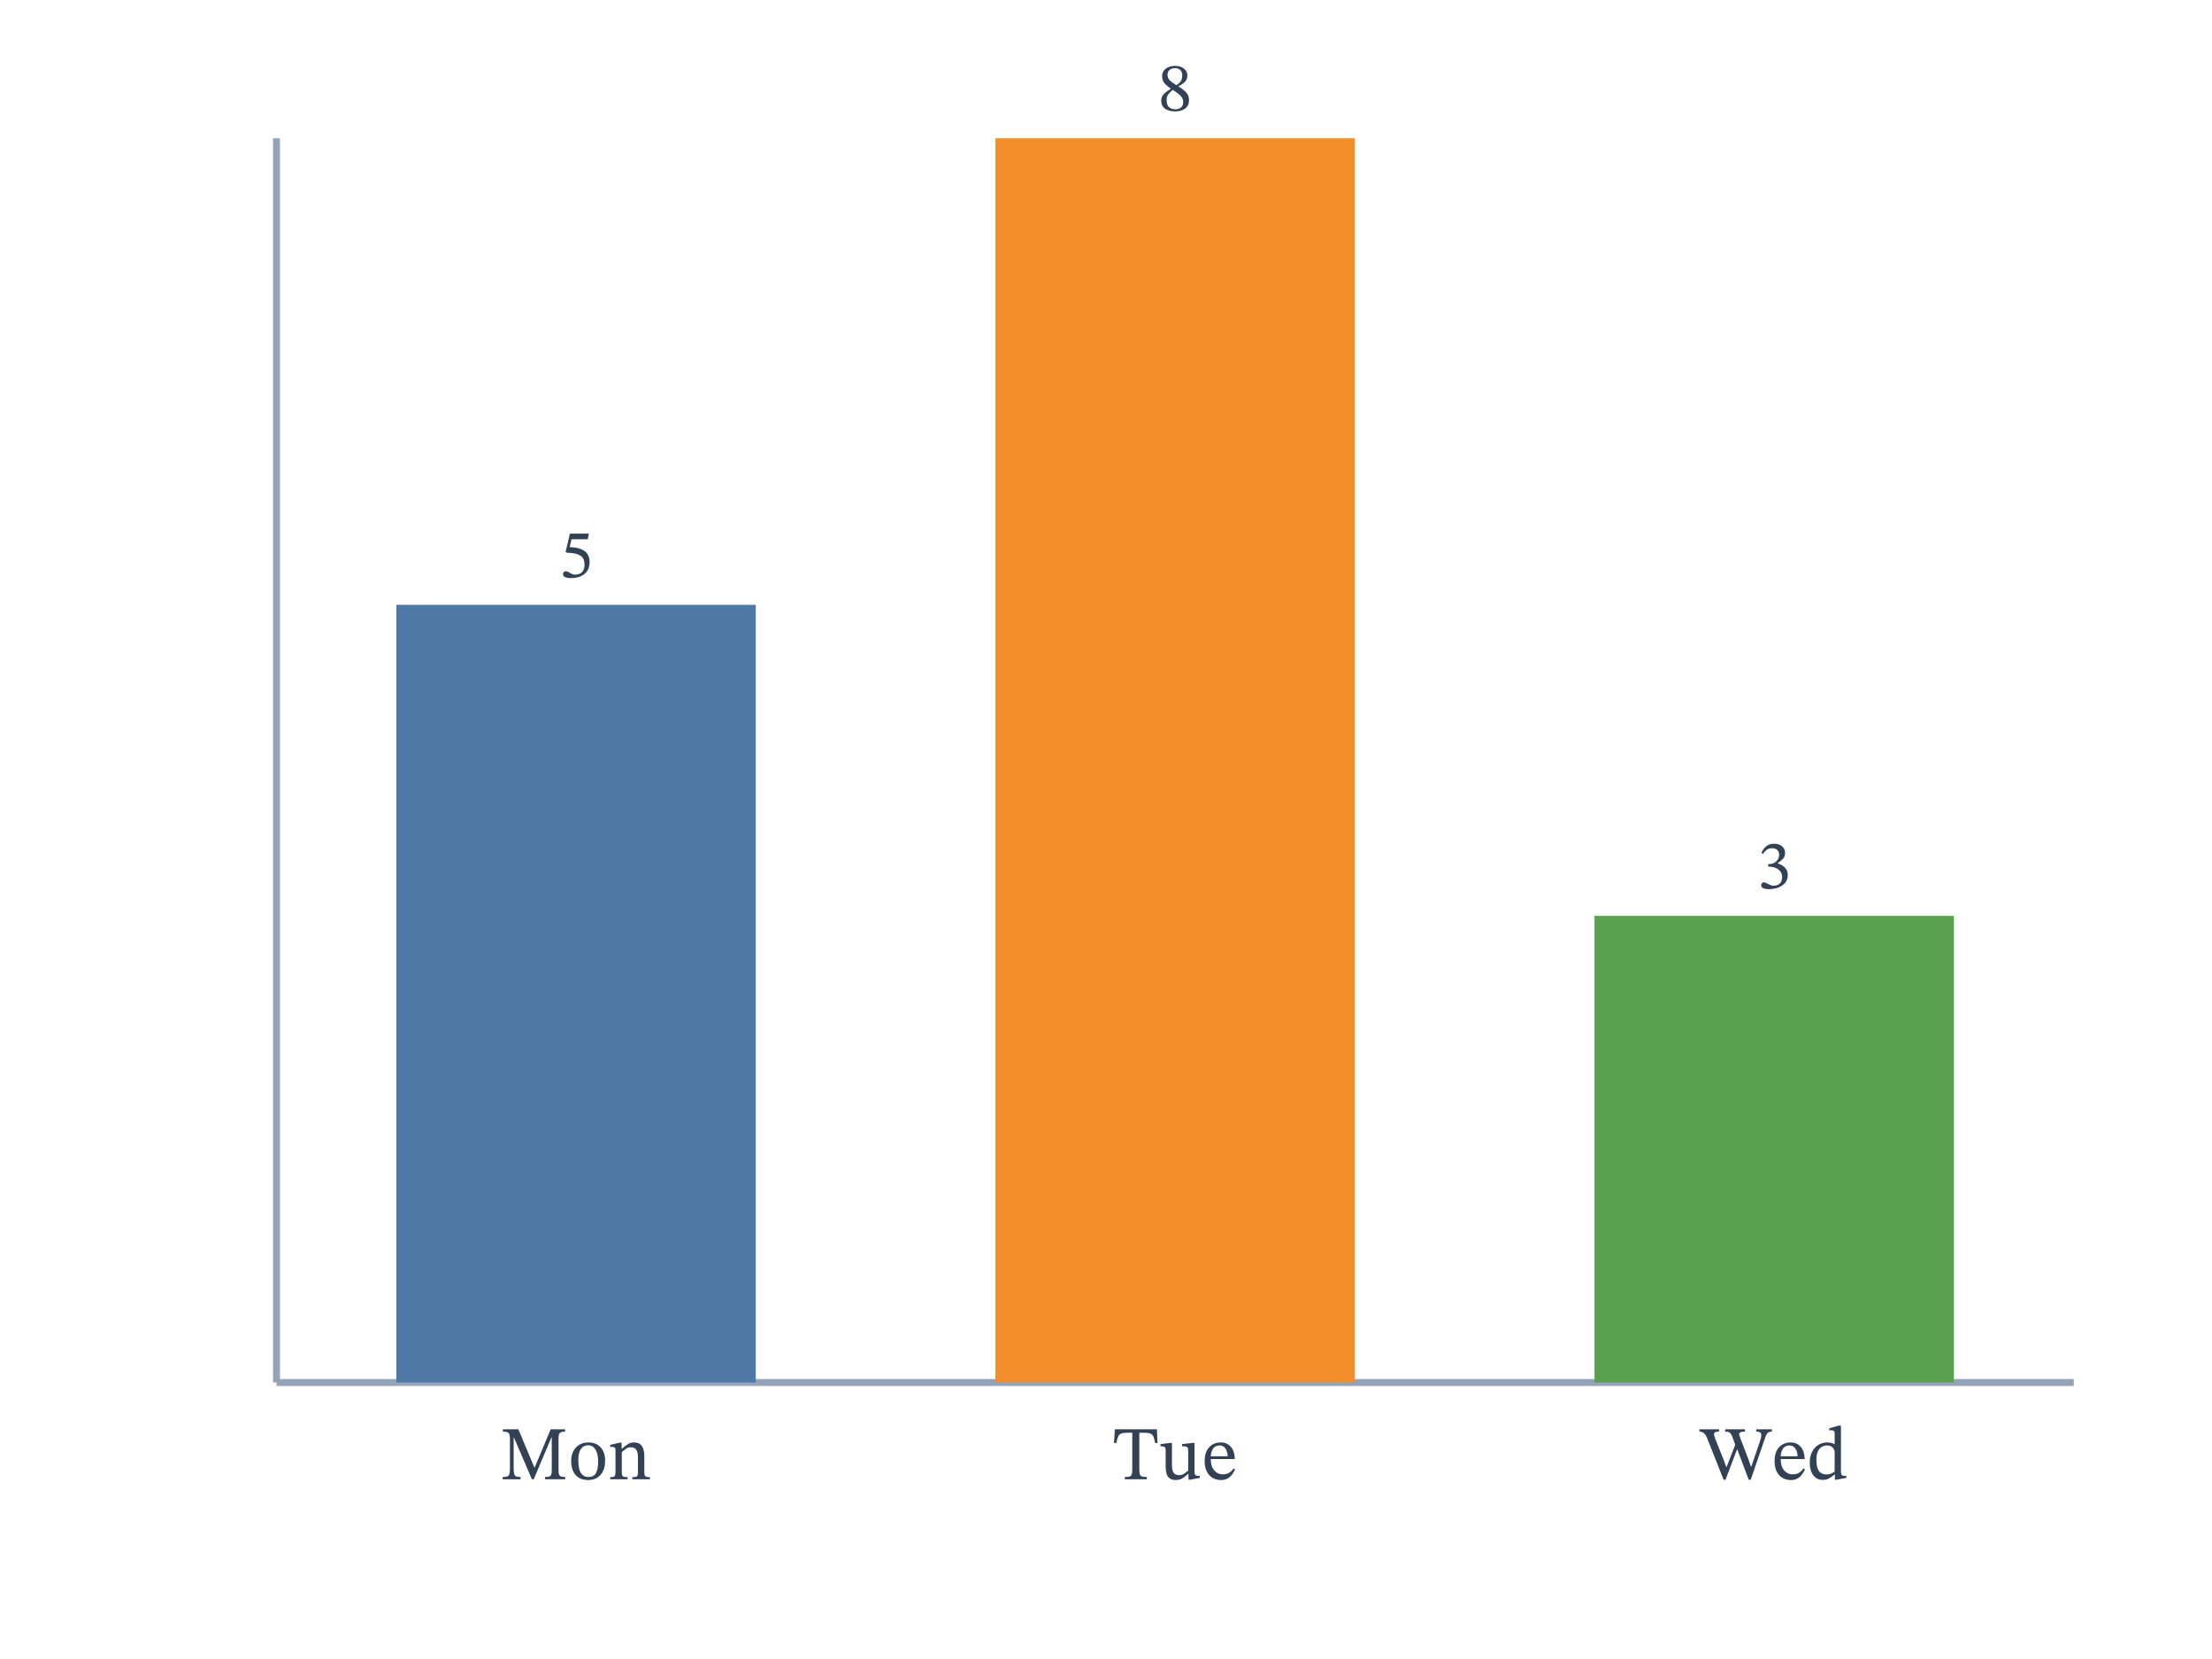
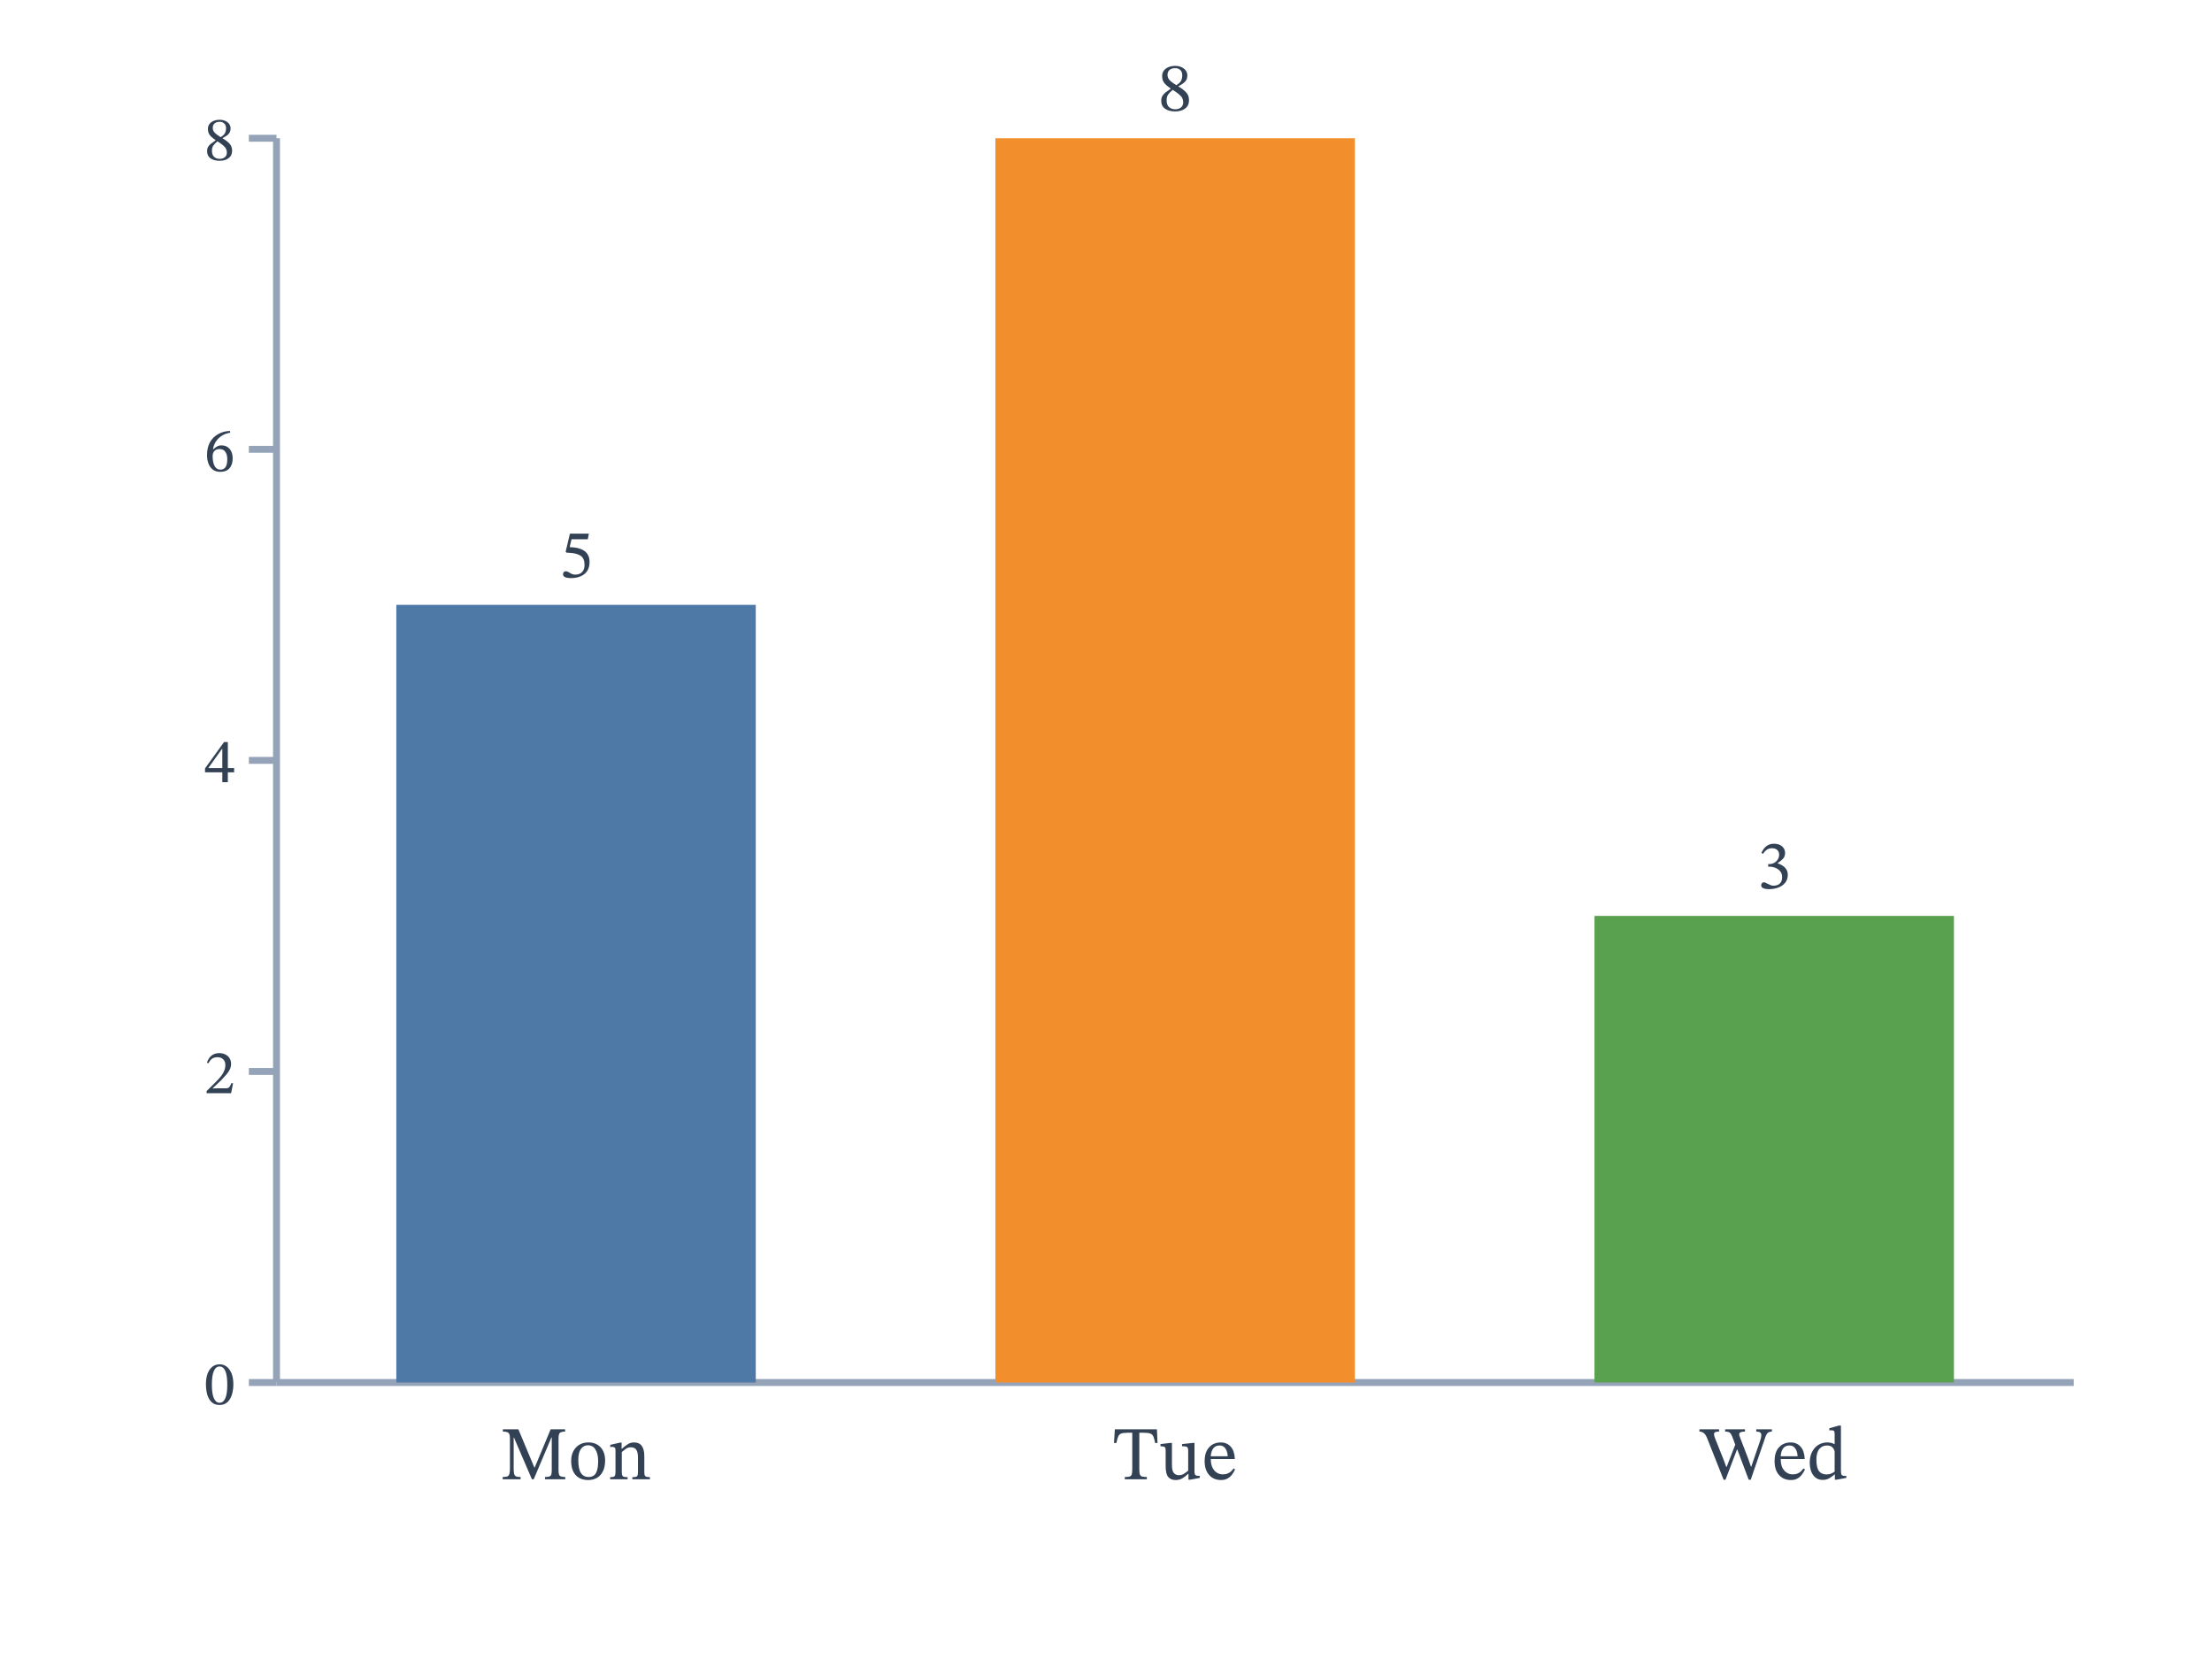
<svg xmlns="http://www.w3.org/2000/svg" viewBox="0 0 320 240">
+   <line x1="40" y1="20" x2="40" y2="200" stroke="#94a3b8" stroke-width="1" />
  <line x1="40" y1="200" x2="300" y2="200" stroke="#94a3b8" stroke-width="1" />
-   <line x1="40" y1="20" x2="40" y2="200" stroke="#94a3b8" stroke-width="1" />
+   <line x1="36" y1="200" x2="40" y2="200" stroke="#94a3b8" stroke-width="1" />
+   <path d="M 33.76 200.3 Q 33.76 200.87 33.64 201.4 Q 33.53 201.94 33.29 202.35 Q 33.06 202.76 32.68 203.01 Q 32.3 203.25 31.77 203.25 Q 31.23 203.25 30.85 203.02 Q 30.47 202.77 30.24 202.36 Q 30 201.94 29.9 201.4 Q 29.79 200.86 29.79 200.27 Q 29.79 199.42 30.01 198.77 Q 30.25 198.11 30.69 197.74 Q 31.14 197.37 31.79 197.37 Q 32.37 197.37 32.81 197.72 Q 33.25 198.07 33.51 198.72 Q 33.76 199.37 33.76 200.3 Z M 32.88 200.35 Q 32.88 198.98 32.6 198.34 Q 32.32 197.68 31.76 197.68 Q 31.23 197.68 30.94 198.33 Q 30.65 198.97 30.65 200.32 Q 30.65 201.62 30.94 202.28 Q 31.23 202.93 31.77 202.93 Q 32.3 202.93 32.59 202.29 Q 32.88 201.65 32.88 200.35 Z" fill="#334155" />
+   <line x1="36" y1="155" x2="40" y2="155" stroke="#94a3b8" stroke-width="1" />
+   <path d="M 33.72 156.71 L 33.43 158.15 L 29.89 158.15 L 29.89 157.84 L 31.26 156.48 Q 31.71 156.02 32 155.65 Q 32.3 155.27 32.44 154.89 Q 32.6 154.51 32.6 154.05 Q 32.6 153.54 32.29 153.25 Q 31.99 152.94 31.47 152.94 Q 31.03 152.94 30.72 153.13 Q 30.41 153.32 30.16 153.82 L 29.94 153.73 Q 30.15 153.07 30.6 152.71 Q 31.05 152.35 31.71 152.35 Q 32.22 152.35 32.61 152.55 Q 32.99 152.74 33.21 153.09 Q 33.43 153.43 33.43 153.91 Q 33.43 154.31 33.26 154.68 Q 33.1 155.04 32.77 155.42 Q 32.44 155.81 31.97 156.3 L 30.78 157.42 L 30.78 157.47 L 31.41 157.44 L 32.66 157.44 Q 33.02 157.44 33.16 157.28 Q 33.31 157.12 33.46 156.71 L 33.72 156.71 Z" fill="#334155" />
+   <line x1="36" y1="110" x2="40" y2="110" stroke="#94a3b8" stroke-width="1" />
+   <path d="M 33.87 111.73 L 32.96 111.73 L 32.96 113.15 L 32.16 113.15 L 32.16 111.73 L 29.66 111.73 L 29.66 111.16 L 32.41 107.35 L 32.96 107.35 L 32.96 111.11 L 33.87 111.11 L 33.87 111.73 Z M 32.16 111.11 L 32.16 108.33 L 32.12 108.33 L 30.16 111.07 L 30.16 111.11 L 32.16 111.11 Z" fill="#334155" />
+   <line x1="36" y1="65" x2="40" y2="65" stroke="#94a3b8" stroke-width="1" />
+   <path d="M 33.28 62.34 L 33.3 62.6 Q 32.67 62.69 32.15 63 Q 31.62 63.32 31.27 63.82 Q 30.92 64.33 30.81 64.98 L 30.87 64.99 Q 31.15 64.72 31.42 64.58 Q 31.69 64.43 32.04 64.43 Q 32.78 64.43 33.22 64.94 Q 33.66 65.44 33.66 66.32 Q 33.66 67.24 33.19 67.75 Q 32.73 68.26 31.88 68.26 Q 31.21 68.26 30.78 67.93 Q 30.36 67.6 30.15 67.05 Q 29.95 66.49 29.95 65.84 Q 29.95 64.75 30.37 63.98 Q 30.81 63.22 31.56 62.8 Q 32.32 62.37 33.28 62.34 Z M 32.88 66.4 Q 32.88 65.78 32.6 65.37 Q 32.33 64.96 31.77 64.96 Q 31.51 64.96 31.27 65.06 Q 31.05 65.16 30.9 65.4 Q 30.76 65.63 30.76 66.03 Q 30.76 66.58 30.89 67.02 Q 31.01 67.45 31.26 67.7 Q 31.53 67.94 31.91 67.94 Q 32.36 67.94 32.61 67.6 Q 32.88 67.25 32.88 66.4 Z" fill="#334155" />
+   <line x1="36" y1="20" x2="40" y2="20" stroke="#94a3b8" stroke-width="1" />
+   <path d="M 33.58 21.8 Q 33.58 22.51 33.06 22.89 Q 32.56 23.26 31.76 23.26 Q 30.98 23.26 30.46 22.91 Q 29.96 22.56 29.96 21.87 Q 29.96 21.51 30.09 21.27 Q 30.23 21.02 30.5 20.8 Q 30.78 20.58 31.19 20.31 L 31.19 20.28 Q 30.73 19.95 30.49 19.71 Q 30.26 19.46 30.17 19.22 Q 30.08 18.97 30.08 18.66 Q 30.08 18.24 30.29 17.95 Q 30.52 17.65 30.9 17.49 Q 31.29 17.33 31.79 17.33 Q 32.24 17.33 32.59 17.49 Q 32.95 17.65 33.15 17.93 Q 33.36 18.21 33.36 18.57 Q 33.36 18.89 33.24 19.13 Q 33.13 19.36 32.88 19.56 Q 32.62 19.75 32.2 19.98 L 32.2 20.01 Q 32.73 20.32 33.03 20.6 Q 33.33 20.87 33.45 21.16 Q 33.58 21.44 33.58 21.8 Z M 31.46 20.45 Q 31.08 20.76 30.87 21.04 Q 30.66 21.33 30.66 21.8 Q 30.66 22.4 30.97 22.69 Q 31.28 22.98 31.8 22.98 Q 32.22 22.98 32.52 22.75 Q 32.82 22.52 32.82 22.06 Q 32.82 21.77 32.7 21.54 Q 32.6 21.31 32.3 21.05 Q 32.01 20.8 31.46 20.45 Z M 32.7 18.55 Q 32.7 18.1 32.44 17.87 Q 32.2 17.62 31.77 17.62 Q 31.31 17.62 31.04 17.86 Q 30.78 18.08 30.78 18.5 Q 30.78 18.89 31.05 19.18 Q 31.32 19.47 31.92 19.84 Q 32.37 19.57 32.53 19.28 Q 32.7 18.98 32.7 18.55 Z" fill="#334155" />
  <rect x="57.333" y="87.5" width="52" height="112.5" fill="#4e79a7" />
  <path d="M 81.77 214 L 78.84 214 L 78.84 213.67 Q 79.27 213.67 79.48 213.59 Q 79.69 213.52 79.75 213.31 Q 79.82 213.09 79.82 212.69 L 79.82 207.95 L 79.77 207.95 L 77.21 214 L 76.95 214 L 74.35 207.96 L 74.31 207.96 L 74.31 212.39 Q 74.31 212.96 74.38 213.23 Q 74.46 213.51 74.67 213.59 Q 74.89 213.67 75.31 213.67 L 75.31 214 L 72.72 214 L 72.72 213.67 Q 73.17 213.67 73.39 213.59 Q 73.61 213.51 73.69 213.23 Q 73.77 212.96 73.77 212.39 L 73.77 208.12 Q 73.77 207.7 73.69 207.49 Q 73.61 207.27 73.39 207.19 Q 73.19 207.1 72.75 207.1 L 72.75 206.77 L 74.99 206.77 L 77.31 212.31 L 77.35 212.31 L 79.66 206.77 L 81.75 206.77 L 81.75 207.1 Q 81.37 207.1 81.16 207.19 Q 80.95 207.27 80.87 207.49 Q 80.8 207.7 80.8 208.1 L 80.8 212.69 Q 80.8 213.09 80.87 213.31 Q 80.95 213.52 81.16 213.59 Q 81.37 213.67 81.77 213.67 L 81.77 214 Z M 85.1 208.67 Q 86.23 208.67 86.88 209.37 Q 87.54 210.07 87.54 211.29 Q 87.54 212.22 87.22 212.85 Q 86.91 213.47 86.36 213.79 Q 85.81 214.11 85.1 214.11 Q 83.94 214.11 83.28 213.4 Q 82.63 212.67 82.63 211.34 Q 82.63 210.54 82.94 209.94 Q 83.25 209.34 83.8 209.01 Q 84.36 208.67 85.1 208.67 Z M 85.05 209.08 Q 84.43 209.08 84.04 209.61 Q 83.66 210.14 83.66 211.2 Q 83.66 212.5 84.04 213.1 Q 84.44 213.68 85.14 213.67 Q 85.59 213.67 85.9 213.46 Q 86.21 213.25 86.36 212.75 Q 86.53 212.24 86.53 211.35 Q 86.53 210.34 86.15 209.71 Q 85.79 209.08 85.05 209.08 Z M 93.21 210.62 L 93.21 212.89 Q 93.21 213.2 93.25 213.37 Q 93.3 213.55 93.48 213.63 Q 93.66 213.69 94.02 213.69 L 94.02 214 L 91.48 214 L 91.48 213.69 Q 91.87 213.69 92.04 213.63 Q 92.22 213.55 92.25 213.37 Q 92.29 213.2 92.29 212.89 L 92.29 210.9 Q 92.29 210.24 92.14 209.91 Q 92 209.58 91.76 209.48 Q 91.53 209.37 91.28 209.37 Q 90.84 209.37 90.52 209.61 Q 90.2 209.84 89.95 210.06 L 89.95 212.89 Q 89.95 213.2 89.99 213.37 Q 90.04 213.55 90.21 213.63 Q 90.39 213.69 90.79 213.69 L 90.79 214 L 88.27 214 L 88.27 213.69 Q 88.64 213.69 88.79 213.63 Q 88.96 213.55 88.99 213.37 Q 89.04 213.2 89.04 212.89 L 89.04 209.8 Q 89.04 209.5 88.92 209.41 Q 88.79 209.31 88.57 209.31 Q 88.43 209.31 88.35 209.33 Q 88.28 209.34 88.28 209.34 L 88.28 209.02 L 89.67 208.7 L 89.93 208.7 L 89.92 209.59 L 89.96 209.59 Q 90.41 209.19 90.81 208.93 Q 91.21 208.67 91.73 208.67 Q 92.48 208.67 92.84 209.17 Q 93.21 209.68 93.21 210.62 Z" fill="#334155" />
  <path d="M 85.03 78.01 L 82.68 78.01 L 82.41 79.15 L 82.88 79.18 Q 83.32 79.21 83.75 79.33 Q 84.18 79.45 84.53 79.69 Q 84.88 79.93 85.08 80.33 Q 85.29 80.72 85.29 81.31 Q 85.29 82.08 84.95 82.6 Q 84.61 83.11 84 83.37 Q 83.4 83.63 82.6 83.63 Q 81.45 83.63 81.45 83.07 Q 81.45 82.9 81.55 82.77 Q 81.66 82.64 81.85 82.64 Q 82.05 82.64 82.24 82.76 Q 82.44 82.88 82.67 83.01 Q 82.9 83.13 83.22 83.13 Q 83.58 83.13 83.88 82.99 Q 84.19 82.85 84.37 82.54 Q 84.56 82.23 84.56 81.71 Q 84.56 80.77 84 80.4 Q 83.44 80.03 82.4 79.98 Q 82.21 79.96 82.13 79.96 Q 82.06 79.96 81.95 79.96 L 81.83 79.81 L 82.45 77.2 L 85.19 77.2 L 85.03 78.01 Z" fill="#334155" />
  <rect x="144" y="20" width="52" height="180" fill="#f28e2b" />
  <path d="M 167.45 208.75 L 167.11 208.75 Q 166.99 208.15 166.86 207.83 Q 166.73 207.51 166.43 207.39 Q 166.13 207.27 165.52 207.27 L 164.82 207.27 L 164.82 212.56 Q 164.82 213.05 164.9 213.3 Q 164.98 213.53 165.21 213.6 Q 165.44 213.67 165.91 213.67 L 165.91 214 L 162.72 214 L 162.72 213.67 Q 163.19 213.67 163.42 213.6 Q 163.65 213.53 163.72 213.3 Q 163.8 213.05 163.8 212.56 L 163.8 207.27 L 163.1 207.27 Q 162.49 207.27 162.18 207.39 Q 161.89 207.51 161.76 207.83 Q 161.62 208.15 161.5 208.75 L 161.16 208.75 L 161.28 206.77 L 167.37 206.77 L 167.45 208.75 Z M 173.57 213.51 L 173.57 213.8 L 172.17 214.06 L 171.93 214.06 L 171.93 213.21 L 171.88 213.21 Q 171.44 213.64 171.02 213.88 Q 170.6 214.11 170.07 214.11 Q 169.39 214.11 169 213.67 Q 168.63 213.22 168.63 212.1 L 168.63 209.86 Q 168.63 209.41 168.48 209.33 Q 168.33 209.23 167.88 209.22 L 167.88 208.91 L 169.3 208.74 L 169.54 208.74 L 169.54 211.95 Q 169.54 212.79 169.82 213.1 Q 170.1 213.41 170.53 213.41 Q 170.95 213.41 171.25 213.22 Q 171.56 213.03 171.89 212.75 L 171.89 209.85 Q 171.89 209.41 171.7 209.31 Q 171.52 209.22 171 209.22 L 171 208.91 L 172.54 208.74 L 172.8 208.74 L 172.8 212.78 Q 172.8 213.26 172.93 213.38 Q 173.06 213.51 173.46 213.51 L 173.57 213.51 Z M 178.46 212.43 L 178.67 212.58 Q 178.48 213 178.21 213.35 Q 177.95 213.69 177.56 213.9 Q 177.19 214.11 176.62 214.11 Q 175.96 214.11 175.42 213.8 Q 174.89 213.48 174.58 212.88 Q 174.27 212.26 174.27 211.38 Q 174.27 210.46 174.58 209.86 Q 174.9 209.26 175.43 208.96 Q 175.96 208.67 176.59 208.67 Q 177.5 208.67 178.05 209.29 Q 178.6 209.92 178.64 211.07 L 175.16 211.07 Q 175.16 211.83 175.41 212.33 Q 175.66 212.81 176.04 213.05 Q 176.44 213.29 176.88 213.29 Q 177.33 213.29 177.61 213.16 Q 177.89 213.04 178.09 212.86 Q 178.29 212.66 178.46 212.43 Z M 175.15 210.67 L 177.61 210.67 Q 177.6 210.26 177.46 209.91 Q 177.33 209.55 177.08 209.33 Q 176.83 209.11 176.43 209.11 Q 175.29 209.11 175.15 210.67 Z" fill="#334155" />
  <path d="M 172.01 14.5 Q 172.01 15.29 171.44 15.71 Q 170.88 16.12 169.99 16.12 Q 169.12 16.12 168.55 15.73 Q 167.99 15.34 167.99 14.58 Q 167.99 14.18 168.14 13.91 Q 168.29 13.63 168.59 13.39 Q 168.9 13.15 169.36 12.84 L 169.36 12.81 Q 168.85 12.45 168.58 12.18 Q 168.32 11.9 168.22 11.63 Q 168.12 11.35 168.12 11.01 Q 168.12 10.55 168.36 10.22 Q 168.61 9.89 169.04 9.71 Q 169.47 9.53 170.02 9.53 Q 170.52 9.53 170.91 9.71 Q 171.31 9.89 171.54 10.2 Q 171.77 10.51 171.77 10.91 Q 171.77 11.27 171.64 11.53 Q 171.51 11.79 171.23 12.01 Q 170.95 12.22 170.48 12.48 L 170.48 12.51 Q 171.07 12.86 171.4 13.17 Q 171.73 13.47 171.87 13.79 Q 172.01 14.1 172.01 14.5 Z M 169.66 13 Q 169.23 13.34 169 13.66 Q 168.77 13.98 168.77 14.5 Q 168.77 15.17 169.11 15.49 Q 169.46 15.81 170.03 15.81 Q 170.5 15.81 170.83 15.56 Q 171.17 15.3 171.17 14.79 Q 171.17 14.47 171.04 14.21 Q 170.92 13.95 170.59 13.67 Q 170.27 13.39 169.66 13 Z M 171.03 10.89 Q 171.03 10.39 170.75 10.13 Q 170.48 9.86 170 9.86 Q 169.49 9.86 169.19 10.12 Q 168.9 10.37 168.9 10.83 Q 168.9 11.27 169.2 11.59 Q 169.5 11.91 170.17 12.32 Q 170.67 12.02 170.85 11.7 Q 171.03 11.37 171.03 10.89 Z" fill="#334155" />
  <rect x="230.667" y="132.5" width="52" height="67.5" fill="#59a14f" />
  <path d="M 256.33 206.77 L 256.33 207.1 Q 255.95 207.11 255.75 207.28 Q 255.55 207.44 255.4 207.86 L 253.27 214.07 L 252.98 214.07 L 251.33 209.7 L 251.28 209.7 L 249.62 214.07 L 249.35 214.07 L 247.06 208.3 Q 246.81 207.61 246.54 207.37 Q 246.28 207.11 245.85 207.1 L 245.85 206.77 L 248.69 206.77 L 248.69 207.1 Q 248.27 207.1 248.11 207.2 Q 247.96 207.29 247.96 207.47 Q 247.96 207.68 248.11 208.07 L 249.39 211.28 L 249.73 212.21 L 249.79 212.21 L 251.03 209 L 250.72 208.15 Q 250.55 207.66 250.4 207.44 Q 250.26 207.22 250.07 207.17 Q 249.89 207.1 249.57 207.1 L 249.57 206.77 L 252.44 206.77 L 252.44 207.1 Q 251.6 207.1 251.6 207.48 Q 251.6 207.61 251.67 207.79 Q 251.73 207.96 251.79 208.12 L 252.93 211.09 L 253.3 212.17 L 253.35 212.17 L 254.6 208.52 Q 254.69 208.26 254.75 208.02 Q 254.8 207.77 254.8 207.57 Q 254.8 207.1 254.07 207.1 L 254.07 206.77 L 256.33 206.77 Z M 260.91 212.43 L 261.12 212.58 Q 260.92 213 260.65 213.35 Q 260.39 213.69 260.01 213.9 Q 259.63 214.11 259.06 214.11 Q 258.4 214.11 257.86 213.8 Q 257.33 213.48 257.02 212.88 Q 256.72 212.26 256.72 211.38 Q 256.72 210.46 257.02 209.86 Q 257.34 209.26 257.87 208.96 Q 258.4 208.67 259.04 208.67 Q 259.94 208.67 260.49 209.29 Q 261.04 209.92 261.08 211.07 L 257.61 211.07 Q 257.61 211.83 257.85 212.33 Q 258.1 212.81 258.49 213.05 Q 258.88 213.29 259.32 213.29 Q 259.77 213.29 260.05 213.16 Q 260.34 213.04 260.53 212.86 Q 260.73 212.66 260.91 212.43 Z M 257.6 210.67 L 260.05 210.67 Q 260.04 210.26 259.91 209.91 Q 259.77 209.55 259.52 209.33 Q 259.27 209.11 258.87 209.11 Q 257.73 209.11 257.6 210.67 Z M 267.1 213.8 L 265.69 214.06 L 265.44 214.06 L 265.44 213.3 L 265.4 213.3 Q 265.09 213.57 264.66 213.84 Q 264.24 214.09 263.69 214.09 Q 263.07 214.09 262.65 213.76 Q 262.23 213.43 262.02 212.87 Q 261.81 212.3 261.81 211.59 Q 261.81 210.68 262.15 210.03 Q 262.49 209.37 263.06 209.02 Q 263.65 208.67 264.34 208.67 Q 264.61 208.67 264.88 208.73 Q 265.15 208.79 265.41 208.93 L 265.41 207.49 Q 265.41 207.13 265.32 207.02 Q 265.24 206.91 264.92 206.91 Q 264.85 206.91 264.74 206.92 Q 264.64 206.93 264.64 206.93 L 264.64 206.62 L 266.02 206.23 L 266.32 206.23 L 266.32 212.82 Q 266.32 213.25 266.44 213.38 Q 266.56 213.51 266.87 213.51 L 267.1 213.51 L 267.1 213.8 Z M 265.41 212.89 L 265.41 209.99 Q 265.34 209.64 265.09 209.38 Q 264.83 209.11 264.32 209.11 Q 263.62 209.11 263.2 209.61 Q 262.77 210.12 262.77 211.16 Q 262.77 212.3 263.13 212.8 Q 263.5 213.3 264.21 213.3 Q 264.59 213.3 264.86 213.2 Q 265.12 213.09 265.41 212.89 Z" fill="#334155" />
  <path d="M 255.05 123.52 L 254.82 123.39 Q 255.39 122.06 256.63 122.06 Q 257.4 122.06 257.82 122.45 Q 258.24 122.83 258.24 123.4 Q 258.24 123.92 257.93 124.24 Q 257.63 124.56 257.16 124.86 L 257.16 124.89 Q 257.56 125.01 257.89 125.24 Q 258.23 125.46 258.43 125.79 Q 258.63 126.11 258.63 126.56 Q 258.63 127.24 258.25 127.71 Q 257.87 128.17 257.25 128.4 Q 256.63 128.63 255.9 128.63 Q 255.45 128.63 255.21 128.54 Q 254.97 128.46 254.87 128.34 Q 254.78 128.21 254.78 128.08 Q 254.78 127.92 254.88 127.78 Q 254.98 127.64 255.17 127.64 Q 255.29 127.64 255.39 127.69 Q 255.5 127.73 255.76 127.87 Q 256.08 128.03 256.23 128.08 Q 256.39 128.13 256.57 128.13 Q 256.89 128.13 257.17 128.02 Q 257.45 127.9 257.63 127.63 Q 257.81 127.35 257.81 126.86 Q 257.81 126.41 257.56 126.08 Q 257.31 125.75 256.89 125.57 Q 256.48 125.38 256 125.38 L 255.8 125.38 L 255.8 125 L 255.99 125 Q 256.33 125 256.65 124.83 Q 256.97 124.66 257.17 124.35 Q 257.38 124.04 257.38 123.64 Q 257.38 123.2 257.1 122.96 Q 256.83 122.71 256.36 122.71 Q 255.91 122.71 255.61 122.92 Q 255.31 123.12 255.05 123.52 Z" fill="#334155" />
</svg>
